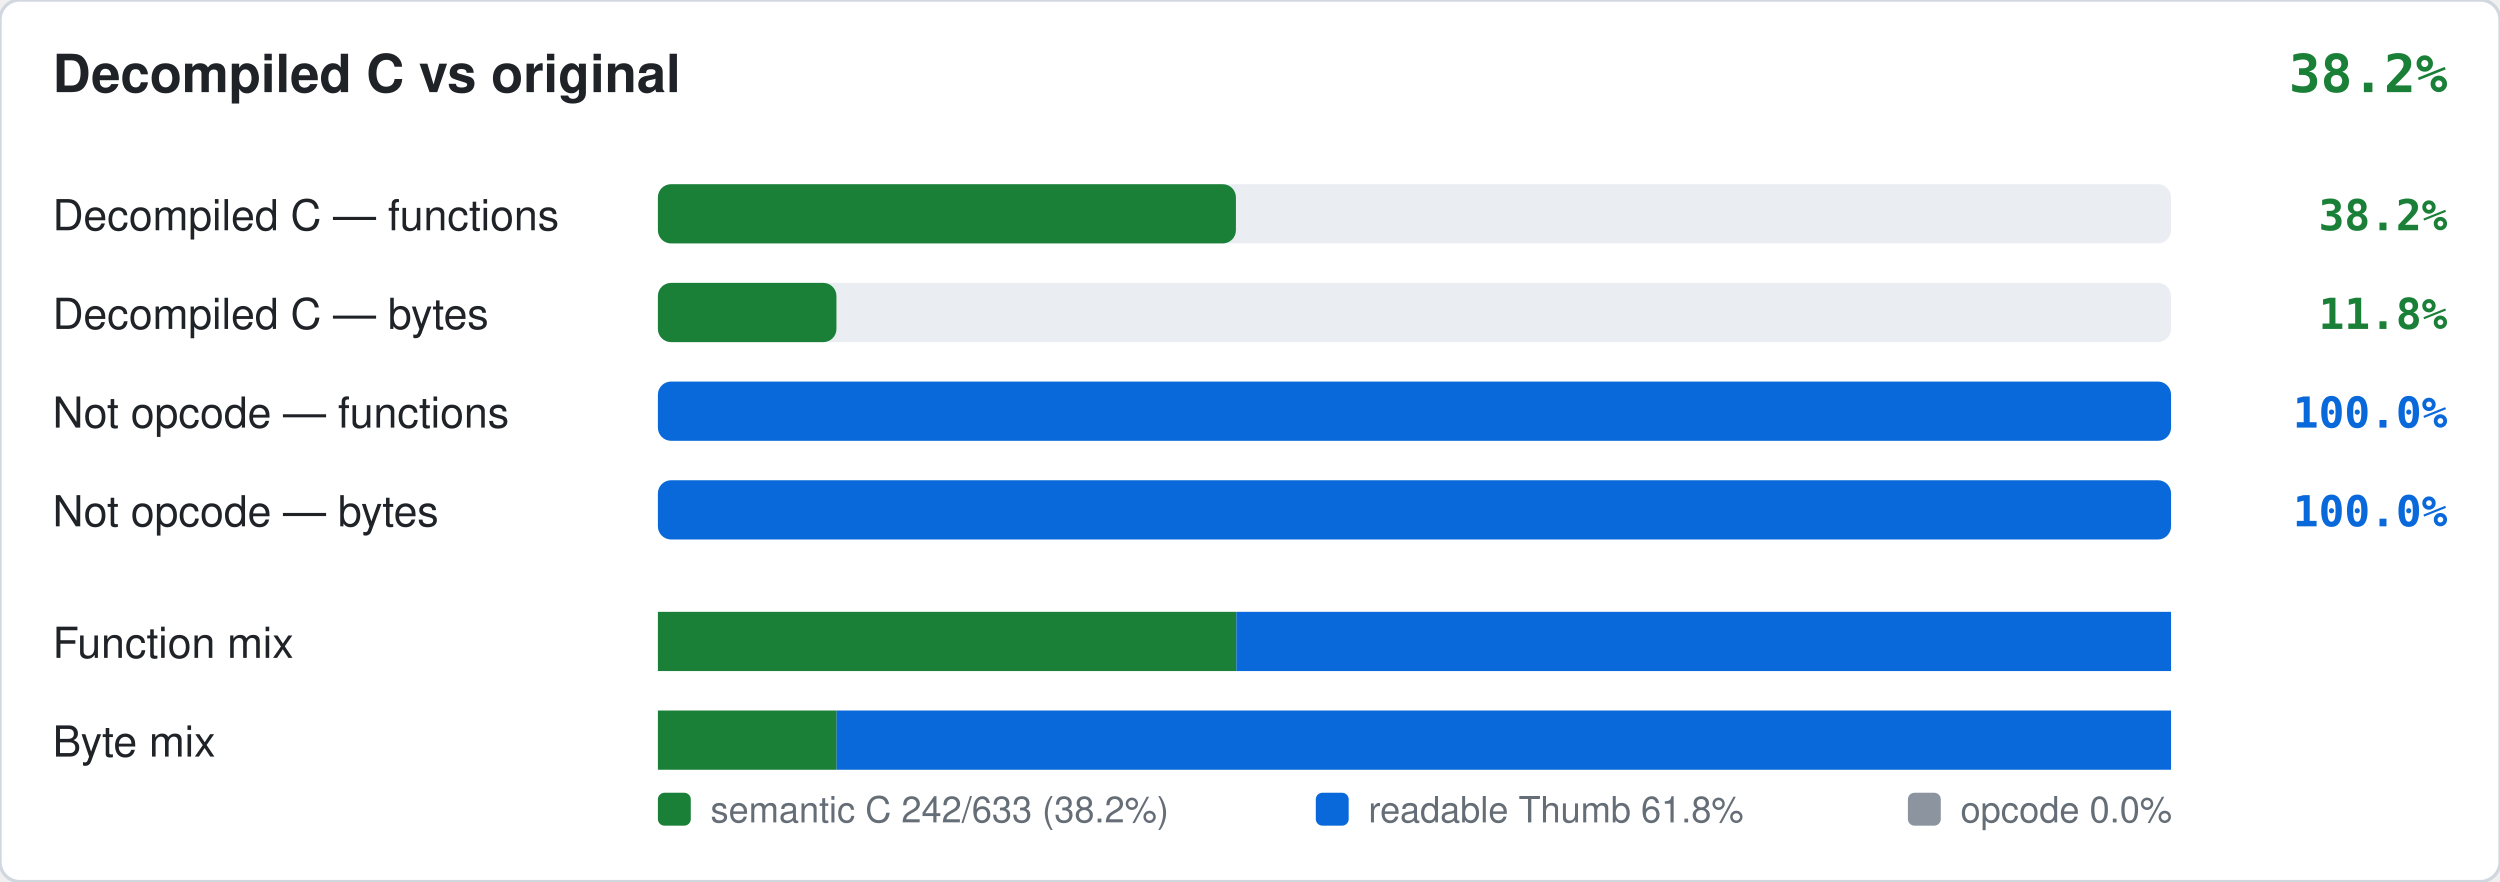
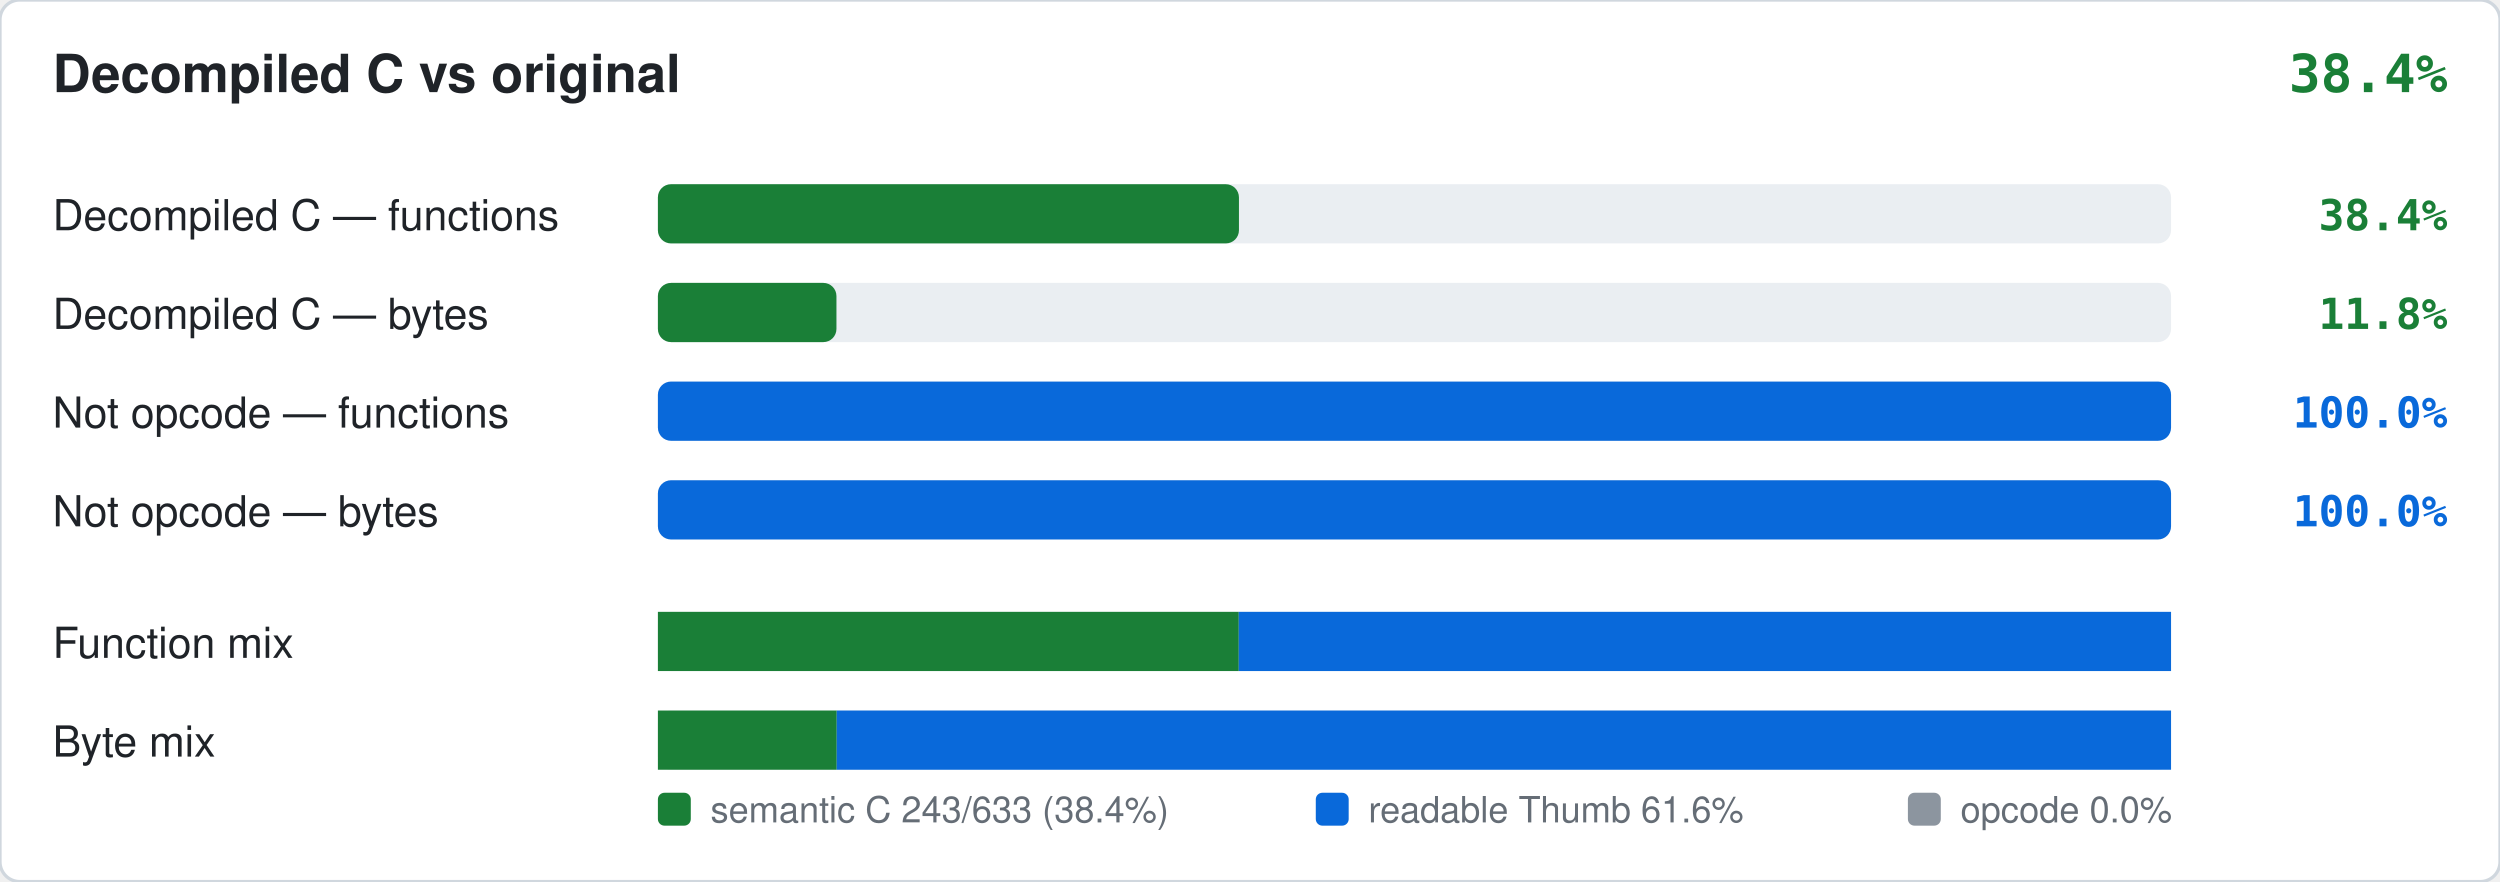
- <svg xmlns="http://www.w3.org/2000/svg" width="760" height="268" viewBox="0 0 760 268" role="img" aria-label="Decompiled C 38.2% functions, 11.8% bytes (242/633, 10,664/90,272)">
+ <svg xmlns="http://www.w3.org/2000/svg" width="760" height="268" viewBox="0 0 760 268" role="img" aria-label="Decompiled C 38.4% functions, 11.8% bytes (243/633, 10,670/90,272)">
  <rect width="760" height="268" rx="6" fill="#ffffff" stroke="#d0d7de" />
  <text x="16" y="28" font-family="-apple-system,BlinkMacSystemFont,Segoe UI,Helvetica,Arial,sans-serif" font-size="16" font-weight="600" fill="#1f2328">Decompiled C vs original</text>
-   <text x="744" y="28" text-anchor="end" font-family="ui-monospace,SFMono-Regular,Menlo,Consolas,monospace" font-size="16" font-weight="700" fill="#1a7f37">38.2%</text>
+   <text x="744" y="28" text-anchor="end" font-family="ui-monospace,SFMono-Regular,Menlo,Consolas,monospace" font-size="16" font-weight="700" fill="#1a7f37">38.4%</text>
  <text x="16" y="70" font-family="-apple-system,BlinkMacSystemFont,Segoe UI,Helvetica,Arial,sans-serif" font-size="13" fill="#1f2328">Decompiled C — functions</text>
  <rect x="200.00" y="56.00" width="460.00" height="18.00" rx="4" fill="#eaeef2" />
-   <rect x="200.00" y="56.00" width="175.72" height="18.00" rx="4" fill="#1a7f37" />
-   <text x="744" y="70" text-anchor="end" font-family="ui-monospace,SFMono-Regular,Menlo,Consolas,monospace" font-size="13" font-weight="700" fill="#1a7f37">38.2%</text>
+   <rect x="200.00" y="56.00" width="176.64" height="18.00" rx="4" fill="#1a7f37" />
+   <text x="744" y="70" text-anchor="end" font-family="ui-monospace,SFMono-Regular,Menlo,Consolas,monospace" font-size="13" font-weight="700" fill="#1a7f37">38.4%</text>
  <text x="16" y="100" font-family="-apple-system,BlinkMacSystemFont,Segoe UI,Helvetica,Arial,sans-serif" font-size="13" fill="#1f2328">Decompiled C — bytes</text>
  <rect x="200.00" y="86.00" width="460.00" height="18.00" rx="4" fill="#eaeef2" />
  <rect x="200.00" y="86.00" width="54.28" height="18.00" rx="4" fill="#1a7f37" />
  <text x="744" y="100" text-anchor="end" font-family="ui-monospace,SFMono-Regular,Menlo,Consolas,monospace" font-size="13" font-weight="700" fill="#1a7f37">11.8%</text>
  <text x="16" y="130" font-family="-apple-system,BlinkMacSystemFont,Segoe UI,Helvetica,Arial,sans-serif" font-size="13" fill="#1f2328">Not opcode — functions</text>
  <rect x="200.00" y="116.00" width="460.00" height="18.00" rx="4" fill="#eaeef2" />
  <rect x="200.00" y="116.00" width="460.00" height="18.00" rx="4" fill="#0969da" />
  <text x="744" y="130" text-anchor="end" font-family="ui-monospace,SFMono-Regular,Menlo,Consolas,monospace" font-size="13" font-weight="700" fill="#0969da">100.0%</text>
  <text x="16" y="160" font-family="-apple-system,BlinkMacSystemFont,Segoe UI,Helvetica,Arial,sans-serif" font-size="13" fill="#1f2328">Not opcode — bytes</text>
  <rect x="200.00" y="146.00" width="460.00" height="18.00" rx="4" fill="#eaeef2" />
  <rect x="200.00" y="146.00" width="460.00" height="18.00" rx="4" fill="#0969da" />
  <text x="744" y="160" text-anchor="end" font-family="ui-monospace,SFMono-Regular,Menlo,Consolas,monospace" font-size="13" font-weight="700" fill="#0969da">100.0%</text>
  <text x="16" y="200" font-family="-apple-system,BlinkMacSystemFont,Segoe UI,Helvetica,Arial,sans-serif" font-size="13" fill="#1f2328">Function mix</text>
  <rect x="200.00" y="186.00" width="460.00" height="18.00" rx="4" fill="#eaeef2" />
-   <rect x="200.00" y="186.00" width="175.86" height="18.00" fill="#1a7f37" />
-   <rect x="375.86" y="186.00" width="284.14" height="18.00" fill="#0969da" />
+   <rect x="200.00" y="186.00" width="176.59" height="18.00" fill="#1a7f37" />
+   <rect x="376.59" y="186.00" width="283.41" height="18.00" fill="#0969da" />
  <text x="16" y="230" font-family="-apple-system,BlinkMacSystemFont,Segoe UI,Helvetica,Arial,sans-serif" font-size="13" fill="#1f2328">Byte mix</text>
  <rect x="200.00" y="216.00" width="460.00" height="18.00" rx="4" fill="#eaeef2" />
-   <rect x="200.00" y="216.00" width="54.34" height="18.00" fill="#1a7f37" />
-   <rect x="254.34" y="216.00" width="405.66" height="18.00" fill="#0969da" />
+   <rect x="200.00" y="216.00" width="54.37" height="18.00" fill="#1a7f37" />
+   <rect x="254.37" y="216.00" width="405.63" height="18.00" fill="#0969da" />
  <rect x="200" y="241" width="10" height="10" rx="2" fill="#1a7f37" />
-   <text x="216" y="250" font-family="-apple-system,BlinkMacSystemFont,Segoe UI,Helvetica,Arial,sans-serif" font-size="11" fill="#656d76">semantic C 242/633 (38.2%)</text>
+   <text x="216" y="250" font-family="-apple-system,BlinkMacSystemFont,Segoe UI,Helvetica,Arial,sans-serif" font-size="11" fill="#656d76">semantic C 243/633 (38.4%)</text>
  <rect x="400" y="241" width="10" height="10" rx="2" fill="#0969da" />
-   <text x="416" y="250" font-family="-apple-system,BlinkMacSystemFont,Segoe UI,Helvetica,Arial,sans-serif" font-size="11" fill="#656d76">readable Thumb 61.8%</text>
+   <text x="416" y="250" font-family="-apple-system,BlinkMacSystemFont,Segoe UI,Helvetica,Arial,sans-serif" font-size="11" fill="#656d76">readable Thumb 61.6%</text>
  <rect x="580" y="241" width="10" height="10" rx="2" fill="#8c959f" />
  <text x="596" y="250" font-family="-apple-system,BlinkMacSystemFont,Segoe UI,Helvetica,Arial,sans-serif" font-size="11" fill="#656d76">opcode 0.0%</text>
</svg>
